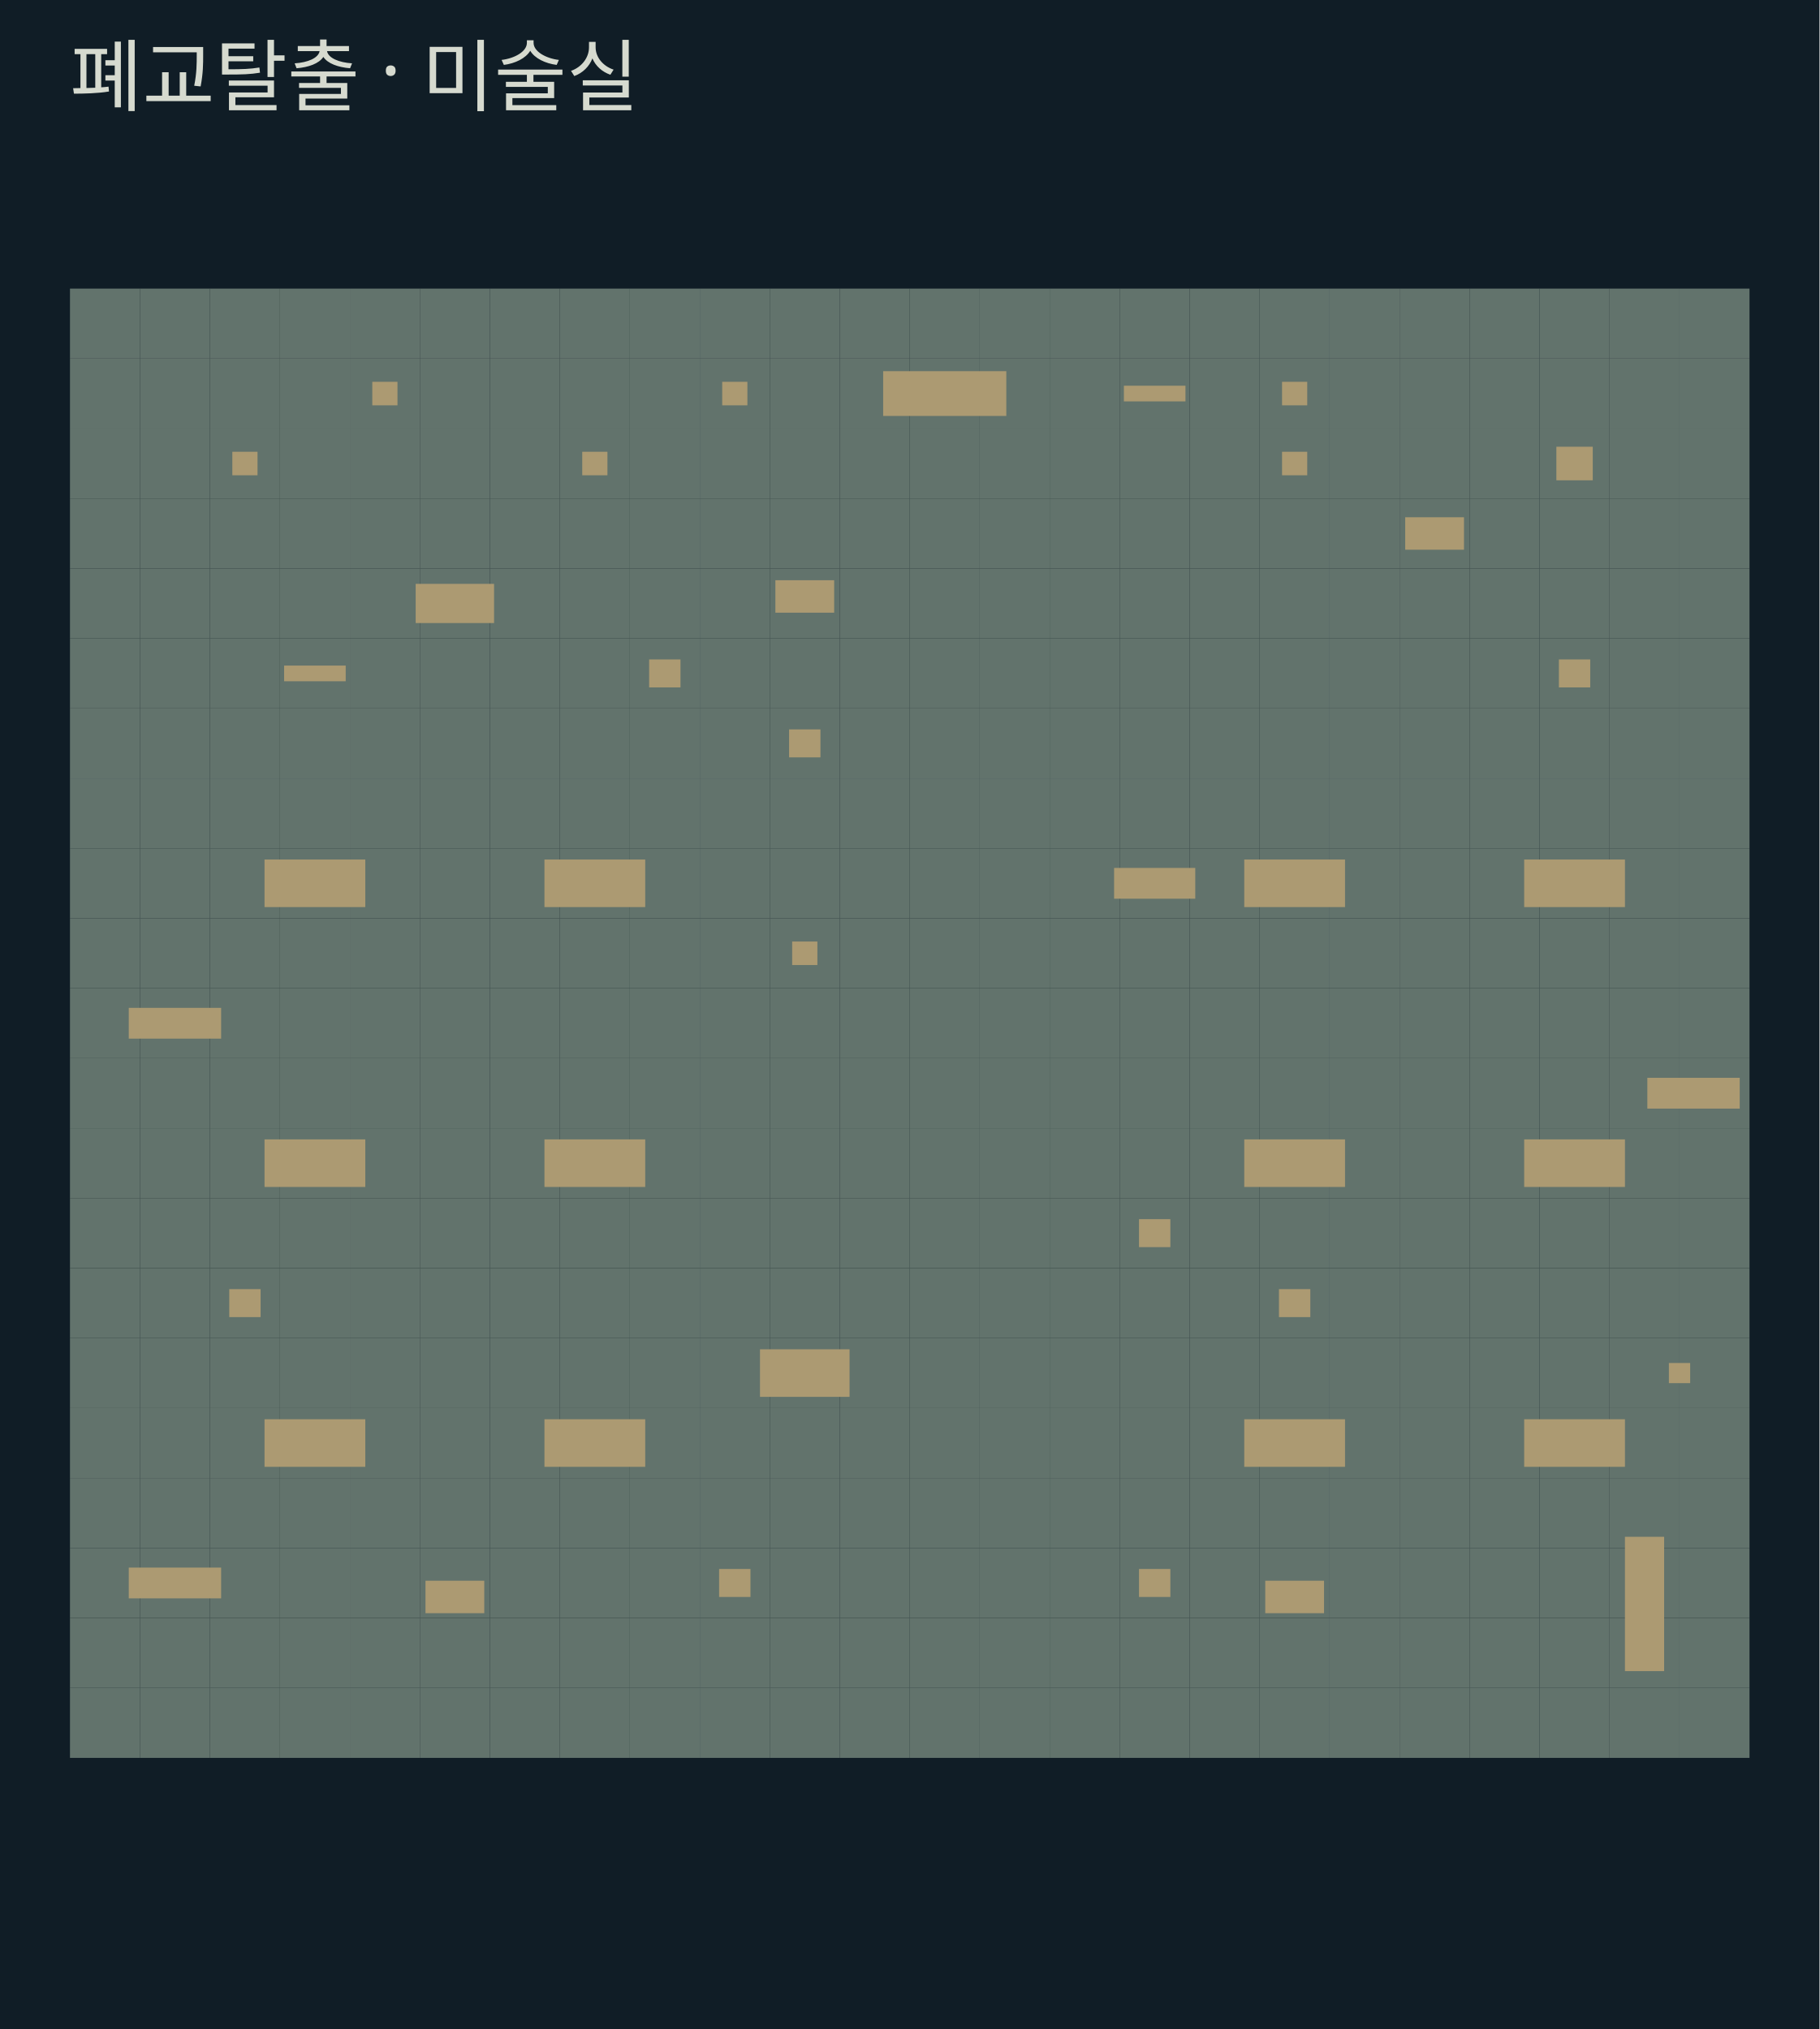
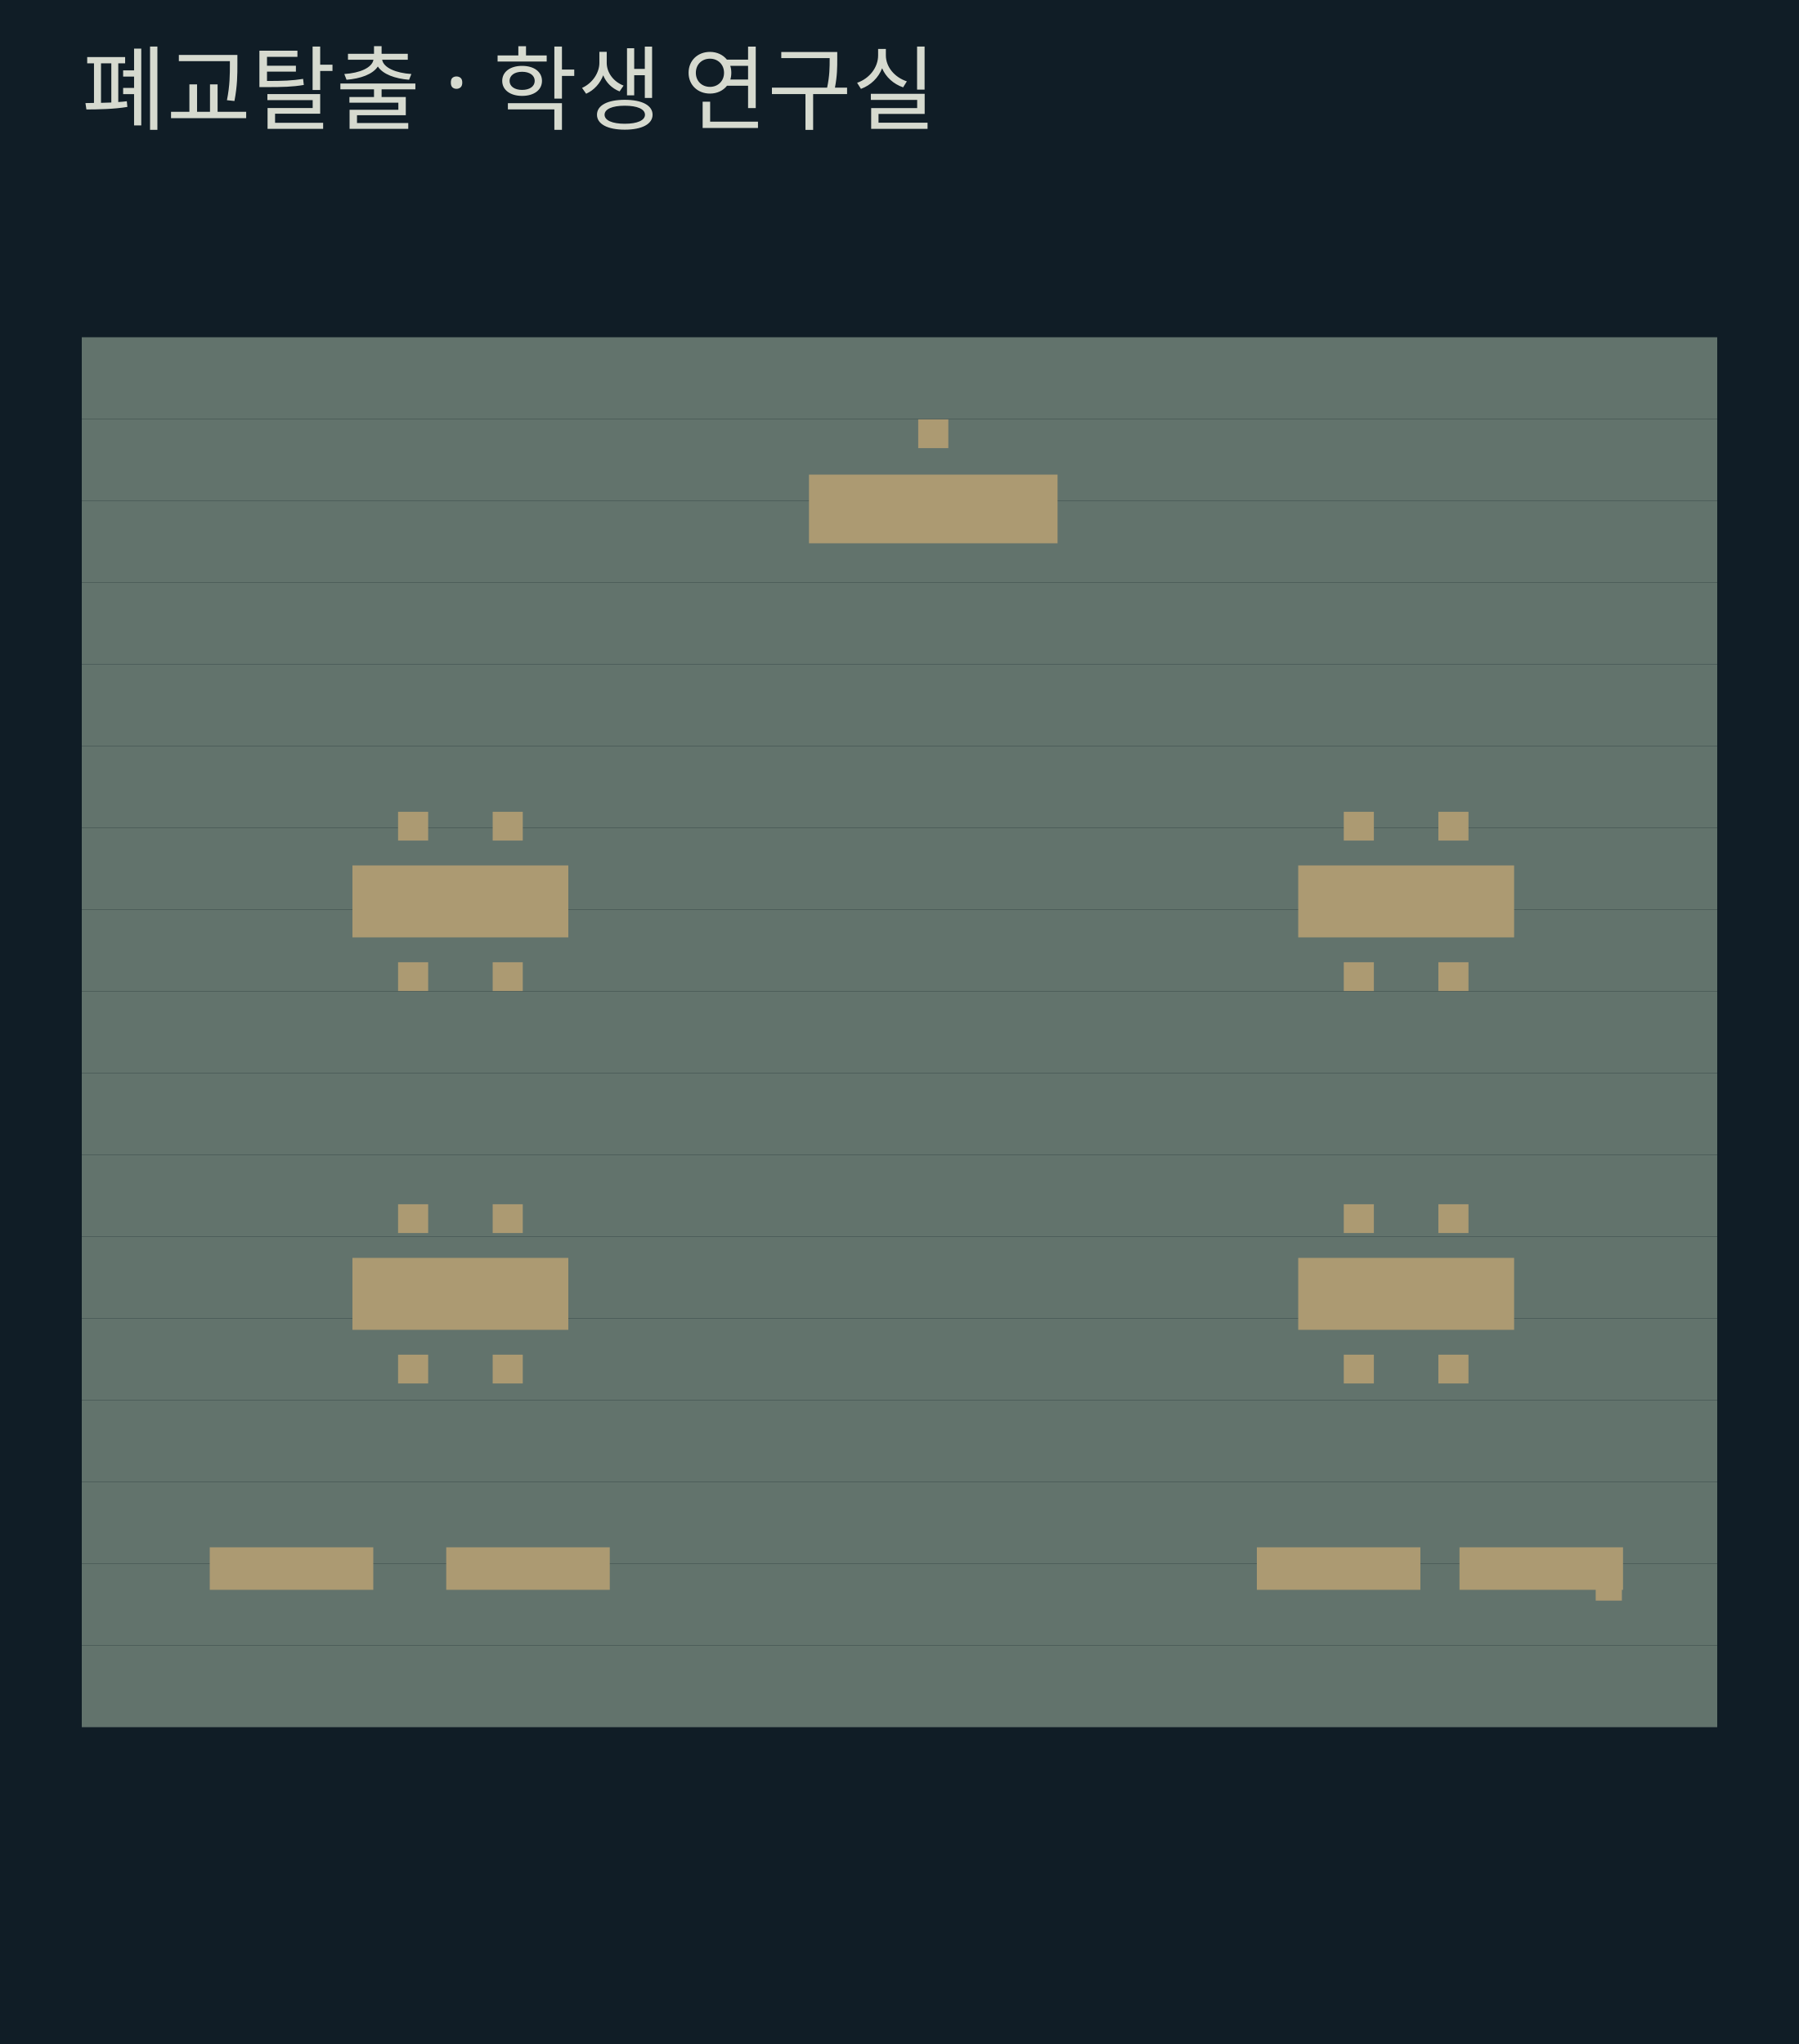
- <svg xmlns="http://www.w3.org/2000/svg" viewBox="0 0 416 464">
-   <rect width="416" height="464" fill="#101d26" />
+ <svg xmlns="http://www.w3.org/2000/svg" viewBox="0 0 352 400">
+   <rect width="352" height="400" fill="#101d26" />
  <style>text{font:10px sans-serif;fill:#d6dacf}</style>
-   <text x="16" y="24" style="font-size:18px">폐교탈출 · 미술실</text>
-   <rect x="16" y="386" width="16" height="16" fill="#62736c" />
-   <rect x="16" y="370" width="16" height="16" fill="#62736c" />
-   <rect x="16" y="354" width="16" height="16" fill="#62736c" />
-   <rect x="16" y="338" width="16" height="16" fill="#62736c" />
+   <text x="16" y="24" style="font-size:18px">폐교탈출 · 학생 연구실</text>
  <rect x="16" y="322" width="16" height="16" fill="#62736c" />
  <rect x="16" y="306" width="16" height="16" fill="#62736c" />
  <rect x="16" y="290" width="16" height="16" fill="#62736c" />
  <rect x="16" y="274" width="16" height="16" fill="#62736c" />
  <rect x="16" y="258" width="16" height="16" fill="#62736c" />
  <rect x="16" y="242" width="16" height="16" fill="#62736c" />
  <rect x="16" y="226" width="16" height="16" fill="#62736c" />
  <rect x="16" y="210" width="16" height="16" fill="#62736c" />
  <rect x="16" y="194" width="16" height="16" fill="#62736c" />
  <rect x="16" y="178" width="16" height="16" fill="#62736c" />
  <rect x="16" y="162" width="16" height="16" fill="#62736c" />
  <rect x="16" y="146" width="16" height="16" fill="#62736c" />
  <rect x="16" y="130" width="16" height="16" fill="#62736c" />
  <rect x="16" y="114" width="16" height="16" fill="#62736c" />
  <rect x="16" y="98" width="16" height="16" fill="#62736c" />
  <rect x="16" y="82" width="16" height="16" fill="#62736c" />
  <rect x="16" y="66" width="16" height="16" fill="#62736c" />
-   <rect x="32" y="386" width="16" height="16" fill="#62736c" />
-   <rect x="32" y="370" width="16" height="16" fill="#62736c" />
-   <rect x="32" y="354" width="16" height="16" fill="#62736c" />
-   <rect x="32" y="338" width="16" height="16" fill="#62736c" />
  <rect x="32" y="322" width="16" height="16" fill="#62736c" />
  <rect x="32" y="306" width="16" height="16" fill="#62736c" />
  <rect x="32" y="290" width="16" height="16" fill="#62736c" />
  <rect x="32" y="274" width="16" height="16" fill="#62736c" />
  <rect x="32" y="258" width="16" height="16" fill="#62736c" />
  <rect x="32" y="242" width="16" height="16" fill="#62736c" />
  <rect x="32" y="226" width="16" height="16" fill="#62736c" />
  <rect x="32" y="210" width="16" height="16" fill="#62736c" />
  <rect x="32" y="194" width="16" height="16" fill="#62736c" />
  <rect x="32" y="178" width="16" height="16" fill="#62736c" />
  <rect x="32" y="162" width="16" height="16" fill="#62736c" />
  <rect x="32" y="146" width="16" height="16" fill="#62736c" />
  <rect x="32" y="130" width="16" height="16" fill="#62736c" />
  <rect x="32" y="114" width="16" height="16" fill="#62736c" />
  <rect x="32" y="98" width="16" height="16" fill="#62736c" />
  <rect x="32" y="82" width="16" height="16" fill="#62736c" />
  <rect x="32" y="66" width="16" height="16" fill="#62736c" />
-   <rect x="48" y="386" width="16" height="16" fill="#62736c" />
-   <rect x="48" y="370" width="16" height="16" fill="#62736c" />
-   <rect x="48" y="354" width="16" height="16" fill="#62736c" />
-   <rect x="48" y="338" width="16" height="16" fill="#62736c" />
  <rect x="48" y="322" width="16" height="16" fill="#62736c" />
  <rect x="48" y="306" width="16" height="16" fill="#62736c" />
  <rect x="48" y="290" width="16" height="16" fill="#62736c" />
  <rect x="48" y="274" width="16" height="16" fill="#62736c" />
  <rect x="48" y="258" width="16" height="16" fill="#62736c" />
  <rect x="48" y="242" width="16" height="16" fill="#62736c" />
  <rect x="48" y="226" width="16" height="16" fill="#62736c" />
  <rect x="48" y="210" width="16" height="16" fill="#62736c" />
  <rect x="48" y="194" width="16" height="16" fill="#62736c" />
  <rect x="48" y="178" width="16" height="16" fill="#62736c" />
  <rect x="48" y="162" width="16" height="16" fill="#62736c" />
  <rect x="48" y="146" width="16" height="16" fill="#62736c" />
  <rect x="48" y="130" width="16" height="16" fill="#62736c" />
  <rect x="48" y="114" width="16" height="16" fill="#62736c" />
  <rect x="48" y="98" width="16" height="16" fill="#62736c" />
  <rect x="48" y="82" width="16" height="16" fill="#62736c" />
  <rect x="48" y="66" width="16" height="16" fill="#62736c" />
-   <rect x="64" y="386" width="16" height="16" fill="#62736c" />
-   <rect x="64" y="370" width="16" height="16" fill="#62736c" />
-   <rect x="64" y="354" width="16" height="16" fill="#62736c" />
-   <rect x="64" y="338" width="16" height="16" fill="#62736c" />
  <rect x="64" y="322" width="16" height="16" fill="#62736c" />
  <rect x="64" y="306" width="16" height="16" fill="#62736c" />
  <rect x="64" y="290" width="16" height="16" fill="#62736c" />
  <rect x="64" y="274" width="16" height="16" fill="#62736c" />
  <rect x="64" y="258" width="16" height="16" fill="#62736c" />
  <rect x="64" y="242" width="16" height="16" fill="#62736c" />
  <rect x="64" y="226" width="16" height="16" fill="#62736c" />
  <rect x="64" y="210" width="16" height="16" fill="#62736c" />
  <rect x="64" y="194" width="16" height="16" fill="#62736c" />
  <rect x="64" y="178" width="16" height="16" fill="#62736c" />
  <rect x="64" y="162" width="16" height="16" fill="#62736c" />
  <rect x="64" y="146" width="16" height="16" fill="#62736c" />
  <rect x="64" y="130" width="16" height="16" fill="#62736c" />
  <rect x="64" y="114" width="16" height="16" fill="#62736c" />
  <rect x="64" y="98" width="16" height="16" fill="#62736c" />
  <rect x="64" y="82" width="16" height="16" fill="#62736c" />
  <rect x="64" y="66" width="16" height="16" fill="#62736c" />
-   <rect x="80" y="386" width="16" height="16" fill="#62736c" />
-   <rect x="80" y="370" width="16" height="16" fill="#62736c" />
-   <rect x="80" y="354" width="16" height="16" fill="#62736c" />
-   <rect x="80" y="338" width="16" height="16" fill="#62736c" />
  <rect x="80" y="322" width="16" height="16" fill="#62736c" />
  <rect x="80" y="306" width="16" height="16" fill="#62736c" />
  <rect x="80" y="290" width="16" height="16" fill="#62736c" />
  <rect x="80" y="274" width="16" height="16" fill="#62736c" />
  <rect x="80" y="258" width="16" height="16" fill="#62736c" />
  <rect x="80" y="242" width="16" height="16" fill="#62736c" />
  <rect x="80" y="226" width="16" height="16" fill="#62736c" />
  <rect x="80" y="210" width="16" height="16" fill="#62736c" />
  <rect x="80" y="194" width="16" height="16" fill="#62736c" />
  <rect x="80" y="178" width="16" height="16" fill="#62736c" />
  <rect x="80" y="162" width="16" height="16" fill="#62736c" />
  <rect x="80" y="146" width="16" height="16" fill="#62736c" />
  <rect x="80" y="130" width="16" height="16" fill="#62736c" />
  <rect x="80" y="114" width="16" height="16" fill="#62736c" />
  <rect x="80" y="98" width="16" height="16" fill="#62736c" />
  <rect x="80" y="82" width="16" height="16" fill="#62736c" />
  <rect x="80" y="66" width="16" height="16" fill="#62736c" />
-   <rect x="96" y="386" width="16" height="16" fill="#62736c" />
-   <rect x="96" y="370" width="16" height="16" fill="#62736c" />
-   <rect x="96" y="354" width="16" height="16" fill="#62736c" />
-   <rect x="96" y="338" width="16" height="16" fill="#62736c" />
  <rect x="96" y="322" width="16" height="16" fill="#62736c" />
  <rect x="96" y="306" width="16" height="16" fill="#62736c" />
  <rect x="96" y="290" width="16" height="16" fill="#62736c" />
  <rect x="96" y="274" width="16" height="16" fill="#62736c" />
  <rect x="96" y="258" width="16" height="16" fill="#62736c" />
  <rect x="96" y="242" width="16" height="16" fill="#62736c" />
  <rect x="96" y="226" width="16" height="16" fill="#62736c" />
  <rect x="96" y="210" width="16" height="16" fill="#62736c" />
  <rect x="96" y="194" width="16" height="16" fill="#62736c" />
  <rect x="96" y="178" width="16" height="16" fill="#62736c" />
  <rect x="96" y="162" width="16" height="16" fill="#62736c" />
  <rect x="96" y="146" width="16" height="16" fill="#62736c" />
  <rect x="96" y="130" width="16" height="16" fill="#62736c" />
  <rect x="96" y="114" width="16" height="16" fill="#62736c" />
  <rect x="96" y="98" width="16" height="16" fill="#62736c" />
  <rect x="96" y="82" width="16" height="16" fill="#62736c" />
  <rect x="96" y="66" width="16" height="16" fill="#62736c" />
-   <rect x="112" y="386" width="16" height="16" fill="#62736c" />
-   <rect x="112" y="370" width="16" height="16" fill="#62736c" />
-   <rect x="112" y="354" width="16" height="16" fill="#62736c" />
-   <rect x="112" y="338" width="16" height="16" fill="#62736c" />
  <rect x="112" y="322" width="16" height="16" fill="#62736c" />
  <rect x="112" y="306" width="16" height="16" fill="#62736c" />
  <rect x="112" y="290" width="16" height="16" fill="#62736c" />
  <rect x="112" y="274" width="16" height="16" fill="#62736c" />
  <rect x="112" y="258" width="16" height="16" fill="#62736c" />
  <rect x="112" y="242" width="16" height="16" fill="#62736c" />
  <rect x="112" y="226" width="16" height="16" fill="#62736c" />
  <rect x="112" y="210" width="16" height="16" fill="#62736c" />
  <rect x="112" y="194" width="16" height="16" fill="#62736c" />
  <rect x="112" y="178" width="16" height="16" fill="#62736c" />
  <rect x="112" y="162" width="16" height="16" fill="#62736c" />
  <rect x="112" y="146" width="16" height="16" fill="#62736c" />
  <rect x="112" y="130" width="16" height="16" fill="#62736c" />
  <rect x="112" y="114" width="16" height="16" fill="#62736c" />
  <rect x="112" y="98" width="16" height="16" fill="#62736c" />
  <rect x="112" y="82" width="16" height="16" fill="#62736c" />
  <rect x="112" y="66" width="16" height="16" fill="#62736c" />
-   <rect x="128" y="386" width="16" height="16" fill="#62736c" />
-   <rect x="128" y="370" width="16" height="16" fill="#62736c" />
-   <rect x="128" y="354" width="16" height="16" fill="#62736c" />
-   <rect x="128" y="338" width="16" height="16" fill="#62736c" />
  <rect x="128" y="322" width="16" height="16" fill="#62736c" />
  <rect x="128" y="306" width="16" height="16" fill="#62736c" />
  <rect x="128" y="290" width="16" height="16" fill="#62736c" />
  <rect x="128" y="274" width="16" height="16" fill="#62736c" />
  <rect x="128" y="258" width="16" height="16" fill="#62736c" />
  <rect x="128" y="242" width="16" height="16" fill="#62736c" />
  <rect x="128" y="226" width="16" height="16" fill="#62736c" />
  <rect x="128" y="210" width="16" height="16" fill="#62736c" />
  <rect x="128" y="194" width="16" height="16" fill="#62736c" />
  <rect x="128" y="178" width="16" height="16" fill="#62736c" />
  <rect x="128" y="162" width="16" height="16" fill="#62736c" />
  <rect x="128" y="146" width="16" height="16" fill="#62736c" />
  <rect x="128" y="130" width="16" height="16" fill="#62736c" />
  <rect x="128" y="114" width="16" height="16" fill="#62736c" />
  <rect x="128" y="98" width="16" height="16" fill="#62736c" />
  <rect x="128" y="82" width="16" height="16" fill="#62736c" />
  <rect x="128" y="66" width="16" height="16" fill="#62736c" />
-   <rect x="144" y="386" width="16" height="16" fill="#62736c" />
-   <rect x="144" y="370" width="16" height="16" fill="#62736c" />
-   <rect x="144" y="354" width="16" height="16" fill="#62736c" />
-   <rect x="144" y="338" width="16" height="16" fill="#62736c" />
  <rect x="144" y="322" width="16" height="16" fill="#62736c" />
  <rect x="144" y="306" width="16" height="16" fill="#62736c" />
  <rect x="144" y="290" width="16" height="16" fill="#62736c" />
  <rect x="144" y="274" width="16" height="16" fill="#62736c" />
  <rect x="144" y="258" width="16" height="16" fill="#62736c" />
  <rect x="144" y="242" width="16" height="16" fill="#62736c" />
  <rect x="144" y="226" width="16" height="16" fill="#62736c" />
  <rect x="144" y="210" width="16" height="16" fill="#62736c" />
  <rect x="144" y="194" width="16" height="16" fill="#62736c" />
  <rect x="144" y="178" width="16" height="16" fill="#62736c" />
  <rect x="144" y="162" width="16" height="16" fill="#62736c" />
  <rect x="144" y="146" width="16" height="16" fill="#62736c" />
  <rect x="144" y="130" width="16" height="16" fill="#62736c" />
  <rect x="144" y="114" width="16" height="16" fill="#62736c" />
  <rect x="144" y="98" width="16" height="16" fill="#62736c" />
  <rect x="144" y="82" width="16" height="16" fill="#62736c" />
  <rect x="144" y="66" width="16" height="16" fill="#62736c" />
-   <rect x="160" y="386" width="16" height="16" fill="#62736c" />
-   <rect x="160" y="370" width="16" height="16" fill="#62736c" />
-   <rect x="160" y="354" width="16" height="16" fill="#62736c" />
-   <rect x="160" y="338" width="16" height="16" fill="#62736c" />
  <rect x="160" y="322" width="16" height="16" fill="#62736c" />
  <rect x="160" y="306" width="16" height="16" fill="#62736c" />
  <rect x="160" y="290" width="16" height="16" fill="#62736c" />
  <rect x="160" y="274" width="16" height="16" fill="#62736c" />
  <rect x="160" y="258" width="16" height="16" fill="#62736c" />
  <rect x="160" y="242" width="16" height="16" fill="#62736c" />
  <rect x="160" y="226" width="16" height="16" fill="#62736c" />
  <rect x="160" y="210" width="16" height="16" fill="#62736c" />
  <rect x="160" y="194" width="16" height="16" fill="#62736c" />
  <rect x="160" y="178" width="16" height="16" fill="#62736c" />
  <rect x="160" y="162" width="16" height="16" fill="#62736c" />
  <rect x="160" y="146" width="16" height="16" fill="#62736c" />
  <rect x="160" y="130" width="16" height="16" fill="#62736c" />
  <rect x="160" y="114" width="16" height="16" fill="#62736c" />
  <rect x="160" y="98" width="16" height="16" fill="#62736c" />
  <rect x="160" y="82" width="16" height="16" fill="#62736c" />
  <rect x="160" y="66" width="16" height="16" fill="#62736c" />
-   <rect x="176" y="386" width="16" height="16" fill="#62736c" />
-   <rect x="176" y="370" width="16" height="16" fill="#62736c" />
-   <rect x="176" y="354" width="16" height="16" fill="#62736c" />
-   <rect x="176" y="338" width="16" height="16" fill="#62736c" />
  <rect x="176" y="322" width="16" height="16" fill="#62736c" />
  <rect x="176" y="306" width="16" height="16" fill="#62736c" />
  <rect x="176" y="290" width="16" height="16" fill="#62736c" />
  <rect x="176" y="274" width="16" height="16" fill="#62736c" />
  <rect x="176" y="258" width="16" height="16" fill="#62736c" />
  <rect x="176" y="242" width="16" height="16" fill="#62736c" />
  <rect x="176" y="226" width="16" height="16" fill="#62736c" />
  <rect x="176" y="210" width="16" height="16" fill="#62736c" />
  <rect x="176" y="194" width="16" height="16" fill="#62736c" />
  <rect x="176" y="178" width="16" height="16" fill="#62736c" />
  <rect x="176" y="162" width="16" height="16" fill="#62736c" />
  <rect x="176" y="146" width="16" height="16" fill="#62736c" />
  <rect x="176" y="130" width="16" height="16" fill="#62736c" />
  <rect x="176" y="114" width="16" height="16" fill="#62736c" />
  <rect x="176" y="98" width="16" height="16" fill="#62736c" />
  <rect x="176" y="82" width="16" height="16" fill="#62736c" />
  <rect x="176" y="66" width="16" height="16" fill="#62736c" />
-   <rect x="192" y="386" width="16" height="16" fill="#62736c" />
-   <rect x="192" y="370" width="16" height="16" fill="#62736c" />
-   <rect x="192" y="354" width="16" height="16" fill="#62736c" />
-   <rect x="192" y="338" width="16" height="16" fill="#62736c" />
  <rect x="192" y="322" width="16" height="16" fill="#62736c" />
  <rect x="192" y="306" width="16" height="16" fill="#62736c" />
  <rect x="192" y="290" width="16" height="16" fill="#62736c" />
  <rect x="192" y="274" width="16" height="16" fill="#62736c" />
  <rect x="192" y="258" width="16" height="16" fill="#62736c" />
  <rect x="192" y="242" width="16" height="16" fill="#62736c" />
  <rect x="192" y="226" width="16" height="16" fill="#62736c" />
  <rect x="192" y="210" width="16" height="16" fill="#62736c" />
  <rect x="192" y="194" width="16" height="16" fill="#62736c" />
  <rect x="192" y="178" width="16" height="16" fill="#62736c" />
  <rect x="192" y="162" width="16" height="16" fill="#62736c" />
  <rect x="192" y="146" width="16" height="16" fill="#62736c" />
  <rect x="192" y="130" width="16" height="16" fill="#62736c" />
  <rect x="192" y="114" width="16" height="16" fill="#62736c" />
  <rect x="192" y="98" width="16" height="16" fill="#62736c" />
  <rect x="192" y="82" width="16" height="16" fill="#62736c" />
  <rect x="192" y="66" width="16" height="16" fill="#62736c" />
-   <rect x="208" y="386" width="16" height="16" fill="#62736c" />
-   <rect x="208" y="370" width="16" height="16" fill="#62736c" />
-   <rect x="208" y="354" width="16" height="16" fill="#62736c" />
-   <rect x="208" y="338" width="16" height="16" fill="#62736c" />
  <rect x="208" y="322" width="16" height="16" fill="#62736c" />
  <rect x="208" y="306" width="16" height="16" fill="#62736c" />
  <rect x="208" y="290" width="16" height="16" fill="#62736c" />
  <rect x="208" y="274" width="16" height="16" fill="#62736c" />
  <rect x="208" y="258" width="16" height="16" fill="#62736c" />
  <rect x="208" y="242" width="16" height="16" fill="#62736c" />
  <rect x="208" y="226" width="16" height="16" fill="#62736c" />
  <rect x="208" y="210" width="16" height="16" fill="#62736c" />
  <rect x="208" y="194" width="16" height="16" fill="#62736c" />
  <rect x="208" y="178" width="16" height="16" fill="#62736c" />
  <rect x="208" y="162" width="16" height="16" fill="#62736c" />
  <rect x="208" y="146" width="16" height="16" fill="#62736c" />
  <rect x="208" y="130" width="16" height="16" fill="#62736c" />
  <rect x="208" y="114" width="16" height="16" fill="#62736c" />
  <rect x="208" y="98" width="16" height="16" fill="#62736c" />
  <rect x="208" y="82" width="16" height="16" fill="#62736c" />
  <rect x="208" y="66" width="16" height="16" fill="#62736c" />
-   <rect x="224" y="386" width="16" height="16" fill="#62736c" />
-   <rect x="224" y="370" width="16" height="16" fill="#62736c" />
-   <rect x="224" y="354" width="16" height="16" fill="#62736c" />
-   <rect x="224" y="338" width="16" height="16" fill="#62736c" />
  <rect x="224" y="322" width="16" height="16" fill="#62736c" />
  <rect x="224" y="306" width="16" height="16" fill="#62736c" />
  <rect x="224" y="290" width="16" height="16" fill="#62736c" />
  <rect x="224" y="274" width="16" height="16" fill="#62736c" />
  <rect x="224" y="258" width="16" height="16" fill="#62736c" />
  <rect x="224" y="242" width="16" height="16" fill="#62736c" />
  <rect x="224" y="226" width="16" height="16" fill="#62736c" />
  <rect x="224" y="210" width="16" height="16" fill="#62736c" />
  <rect x="224" y="194" width="16" height="16" fill="#62736c" />
  <rect x="224" y="178" width="16" height="16" fill="#62736c" />
  <rect x="224" y="162" width="16" height="16" fill="#62736c" />
  <rect x="224" y="146" width="16" height="16" fill="#62736c" />
  <rect x="224" y="130" width="16" height="16" fill="#62736c" />
  <rect x="224" y="114" width="16" height="16" fill="#62736c" />
  <rect x="224" y="98" width="16" height="16" fill="#62736c" />
  <rect x="224" y="82" width="16" height="16" fill="#62736c" />
  <rect x="224" y="66" width="16" height="16" fill="#62736c" />
-   <rect x="240" y="386" width="16" height="16" fill="#62736c" />
-   <rect x="240" y="370" width="16" height="16" fill="#62736c" />
-   <rect x="240" y="354" width="16" height="16" fill="#62736c" />
-   <rect x="240" y="338" width="16" height="16" fill="#62736c" />
  <rect x="240" y="322" width="16" height="16" fill="#62736c" />
  <rect x="240" y="306" width="16" height="16" fill="#62736c" />
  <rect x="240" y="290" width="16" height="16" fill="#62736c" />
  <rect x="240" y="274" width="16" height="16" fill="#62736c" />
  <rect x="240" y="258" width="16" height="16" fill="#62736c" />
  <rect x="240" y="242" width="16" height="16" fill="#62736c" />
  <rect x="240" y="226" width="16" height="16" fill="#62736c" />
  <rect x="240" y="210" width="16" height="16" fill="#62736c" />
  <rect x="240" y="194" width="16" height="16" fill="#62736c" />
  <rect x="240" y="178" width="16" height="16" fill="#62736c" />
  <rect x="240" y="162" width="16" height="16" fill="#62736c" />
  <rect x="240" y="146" width="16" height="16" fill="#62736c" />
  <rect x="240" y="130" width="16" height="16" fill="#62736c" />
  <rect x="240" y="114" width="16" height="16" fill="#62736c" />
  <rect x="240" y="98" width="16" height="16" fill="#62736c" />
  <rect x="240" y="82" width="16" height="16" fill="#62736c" />
  <rect x="240" y="66" width="16" height="16" fill="#62736c" />
-   <rect x="256" y="386" width="16" height="16" fill="#62736c" />
-   <rect x="256" y="370" width="16" height="16" fill="#62736c" />
-   <rect x="256" y="354" width="16" height="16" fill="#62736c" />
-   <rect x="256" y="338" width="16" height="16" fill="#62736c" />
  <rect x="256" y="322" width="16" height="16" fill="#62736c" />
  <rect x="256" y="306" width="16" height="16" fill="#62736c" />
  <rect x="256" y="290" width="16" height="16" fill="#62736c" />
  <rect x="256" y="274" width="16" height="16" fill="#62736c" />
  <rect x="256" y="258" width="16" height="16" fill="#62736c" />
  <rect x="256" y="242" width="16" height="16" fill="#62736c" />
  <rect x="256" y="226" width="16" height="16" fill="#62736c" />
  <rect x="256" y="210" width="16" height="16" fill="#62736c" />
  <rect x="256" y="194" width="16" height="16" fill="#62736c" />
  <rect x="256" y="178" width="16" height="16" fill="#62736c" />
  <rect x="256" y="162" width="16" height="16" fill="#62736c" />
  <rect x="256" y="146" width="16" height="16" fill="#62736c" />
  <rect x="256" y="130" width="16" height="16" fill="#62736c" />
  <rect x="256" y="114" width="16" height="16" fill="#62736c" />
  <rect x="256" y="98" width="16" height="16" fill="#62736c" />
  <rect x="256" y="82" width="16" height="16" fill="#62736c" />
  <rect x="256" y="66" width="16" height="16" fill="#62736c" />
-   <rect x="272" y="386" width="16" height="16" fill="#62736c" />
-   <rect x="272" y="370" width="16" height="16" fill="#62736c" />
-   <rect x="272" y="354" width="16" height="16" fill="#62736c" />
-   <rect x="272" y="338" width="16" height="16" fill="#62736c" />
  <rect x="272" y="322" width="16" height="16" fill="#62736c" />
  <rect x="272" y="306" width="16" height="16" fill="#62736c" />
  <rect x="272" y="290" width="16" height="16" fill="#62736c" />
  <rect x="272" y="274" width="16" height="16" fill="#62736c" />
  <rect x="272" y="258" width="16" height="16" fill="#62736c" />
  <rect x="272" y="242" width="16" height="16" fill="#62736c" />
  <rect x="272" y="226" width="16" height="16" fill="#62736c" />
  <rect x="272" y="210" width="16" height="16" fill="#62736c" />
  <rect x="272" y="194" width="16" height="16" fill="#62736c" />
  <rect x="272" y="178" width="16" height="16" fill="#62736c" />
  <rect x="272" y="162" width="16" height="16" fill="#62736c" />
  <rect x="272" y="146" width="16" height="16" fill="#62736c" />
  <rect x="272" y="130" width="16" height="16" fill="#62736c" />
  <rect x="272" y="114" width="16" height="16" fill="#62736c" />
  <rect x="272" y="98" width="16" height="16" fill="#62736c" />
  <rect x="272" y="82" width="16" height="16" fill="#62736c" />
  <rect x="272" y="66" width="16" height="16" fill="#62736c" />
-   <rect x="288" y="386" width="16" height="16" fill="#62736c" />
-   <rect x="288" y="370" width="16" height="16" fill="#62736c" />
-   <rect x="288" y="354" width="16" height="16" fill="#62736c" />
-   <rect x="288" y="338" width="16" height="16" fill="#62736c" />
  <rect x="288" y="322" width="16" height="16" fill="#62736c" />
  <rect x="288" y="306" width="16" height="16" fill="#62736c" />
  <rect x="288" y="290" width="16" height="16" fill="#62736c" />
  <rect x="288" y="274" width="16" height="16" fill="#62736c" />
  <rect x="288" y="258" width="16" height="16" fill="#62736c" />
  <rect x="288" y="242" width="16" height="16" fill="#62736c" />
  <rect x="288" y="226" width="16" height="16" fill="#62736c" />
  <rect x="288" y="210" width="16" height="16" fill="#62736c" />
  <rect x="288" y="194" width="16" height="16" fill="#62736c" />
  <rect x="288" y="178" width="16" height="16" fill="#62736c" />
  <rect x="288" y="162" width="16" height="16" fill="#62736c" />
  <rect x="288" y="146" width="16" height="16" fill="#62736c" />
  <rect x="288" y="130" width="16" height="16" fill="#62736c" />
  <rect x="288" y="114" width="16" height="16" fill="#62736c" />
  <rect x="288" y="98" width="16" height="16" fill="#62736c" />
  <rect x="288" y="82" width="16" height="16" fill="#62736c" />
  <rect x="288" y="66" width="16" height="16" fill="#62736c" />
-   <rect x="304" y="386" width="16" height="16" fill="#62736c" />
-   <rect x="304" y="370" width="16" height="16" fill="#62736c" />
-   <rect x="304" y="354" width="16" height="16" fill="#62736c" />
-   <rect x="304" y="338" width="16" height="16" fill="#62736c" />
  <rect x="304" y="322" width="16" height="16" fill="#62736c" />
  <rect x="304" y="306" width="16" height="16" fill="#62736c" />
  <rect x="304" y="290" width="16" height="16" fill="#62736c" />
  <rect x="304" y="274" width="16" height="16" fill="#62736c" />
  <rect x="304" y="258" width="16" height="16" fill="#62736c" />
  <rect x="304" y="242" width="16" height="16" fill="#62736c" />
  <rect x="304" y="226" width="16" height="16" fill="#62736c" />
  <rect x="304" y="210" width="16" height="16" fill="#62736c" />
  <rect x="304" y="194" width="16" height="16" fill="#62736c" />
  <rect x="304" y="178" width="16" height="16" fill="#62736c" />
  <rect x="304" y="162" width="16" height="16" fill="#62736c" />
  <rect x="304" y="146" width="16" height="16" fill="#62736c" />
  <rect x="304" y="130" width="16" height="16" fill="#62736c" />
  <rect x="304" y="114" width="16" height="16" fill="#62736c" />
  <rect x="304" y="98" width="16" height="16" fill="#62736c" />
  <rect x="304" y="82" width="16" height="16" fill="#62736c" />
  <rect x="304" y="66" width="16" height="16" fill="#62736c" />
-   <rect x="320" y="386" width="16" height="16" fill="#62736c" />
-   <rect x="320" y="370" width="16" height="16" fill="#62736c" />
-   <rect x="320" y="354" width="16" height="16" fill="#62736c" />
-   <rect x="320" y="338" width="16" height="16" fill="#62736c" />
  <rect x="320" y="322" width="16" height="16" fill="#62736c" />
  <rect x="320" y="306" width="16" height="16" fill="#62736c" />
  <rect x="320" y="290" width="16" height="16" fill="#62736c" />
  <rect x="320" y="274" width="16" height="16" fill="#62736c" />
  <rect x="320" y="258" width="16" height="16" fill="#62736c" />
  <rect x="320" y="242" width="16" height="16" fill="#62736c" />
  <rect x="320" y="226" width="16" height="16" fill="#62736c" />
  <rect x="320" y="210" width="16" height="16" fill="#62736c" />
  <rect x="320" y="194" width="16" height="16" fill="#62736c" />
  <rect x="320" y="178" width="16" height="16" fill="#62736c" />
  <rect x="320" y="162" width="16" height="16" fill="#62736c" />
  <rect x="320" y="146" width="16" height="16" fill="#62736c" />
  <rect x="320" y="130" width="16" height="16" fill="#62736c" />
  <rect x="320" y="114" width="16" height="16" fill="#62736c" />
  <rect x="320" y="98" width="16" height="16" fill="#62736c" />
  <rect x="320" y="82" width="16" height="16" fill="#62736c" />
  <rect x="320" y="66" width="16" height="16" fill="#62736c" />
-   <rect x="336" y="386" width="16" height="16" fill="#62736c" />
-   <rect x="336" y="370" width="16" height="16" fill="#62736c" />
-   <rect x="336" y="354" width="16" height="16" fill="#62736c" />
-   <rect x="336" y="338" width="16" height="16" fill="#62736c" />
-   <rect x="336" y="322" width="16" height="16" fill="#62736c" />
-   <rect x="336" y="306" width="16" height="16" fill="#62736c" />
-   <rect x="336" y="290" width="16" height="16" fill="#62736c" />
-   <rect x="336" y="274" width="16" height="16" fill="#62736c" />
-   <rect x="336" y="258" width="16" height="16" fill="#62736c" />
-   <rect x="336" y="242" width="16" height="16" fill="#62736c" />
-   <rect x="336" y="226" width="16" height="16" fill="#62736c" />
-   <rect x="336" y="210" width="16" height="16" fill="#62736c" />
-   <rect x="336" y="194" width="16" height="16" fill="#62736c" />
-   <rect x="336" y="178" width="16" height="16" fill="#62736c" />
-   <rect x="336" y="162" width="16" height="16" fill="#62736c" />
-   <rect x="336" y="146" width="16" height="16" fill="#62736c" />
-   <rect x="336" y="130" width="16" height="16" fill="#62736c" />
-   <rect x="336" y="114" width="16" height="16" fill="#62736c" />
-   <rect x="336" y="98" width="16" height="16" fill="#62736c" />
-   <rect x="336" y="82" width="16" height="16" fill="#62736c" />
-   <rect x="336" y="66" width="16" height="16" fill="#62736c" />
-   <rect x="352" y="386" width="16" height="16" fill="#62736c" />
-   <rect x="352" y="370" width="16" height="16" fill="#62736c" />
-   <rect x="352" y="354" width="16" height="16" fill="#62736c" />
-   <rect x="352" y="338" width="16" height="16" fill="#62736c" />
-   <rect x="352" y="322" width="16" height="16" fill="#62736c" />
-   <rect x="352" y="306" width="16" height="16" fill="#62736c" />
-   <rect x="352" y="290" width="16" height="16" fill="#62736c" />
-   <rect x="352" y="274" width="16" height="16" fill="#62736c" />
-   <rect x="352" y="258" width="16" height="16" fill="#62736c" />
-   <rect x="352" y="242" width="16" height="16" fill="#62736c" />
-   <rect x="352" y="226" width="16" height="16" fill="#62736c" />
-   <rect x="352" y="210" width="16" height="16" fill="#62736c" />
-   <rect x="352" y="194" width="16" height="16" fill="#62736c" />
-   <rect x="352" y="178" width="16" height="16" fill="#62736c" />
-   <rect x="352" y="162" width="16" height="16" fill="#62736c" />
-   <rect x="352" y="146" width="16" height="16" fill="#62736c" />
-   <rect x="352" y="130" width="16" height="16" fill="#62736c" />
-   <rect x="352" y="114" width="16" height="16" fill="#62736c" />
-   <rect x="352" y="98" width="16" height="16" fill="#62736c" />
-   <rect x="352" y="82" width="16" height="16" fill="#62736c" />
-   <rect x="352" y="66" width="16" height="16" fill="#62736c" />
-   <rect x="368" y="386" width="16" height="16" fill="#62736c" />
-   <rect x="368" y="370" width="16" height="16" fill="#62736c" />
-   <rect x="368" y="354" width="16" height="16" fill="#62736c" />
-   <rect x="368" y="338" width="16" height="16" fill="#62736c" />
-   <rect x="368" y="322" width="16" height="16" fill="#62736c" />
-   <rect x="368" y="306" width="16" height="16" fill="#62736c" />
-   <rect x="368" y="290" width="16" height="16" fill="#62736c" />
-   <rect x="368" y="274" width="16" height="16" fill="#62736c" />
-   <rect x="368" y="258" width="16" height="16" fill="#62736c" />
-   <rect x="368" y="242" width="16" height="16" fill="#62736c" />
-   <rect x="368" y="226" width="16" height="16" fill="#62736c" />
-   <rect x="368" y="210" width="16" height="16" fill="#62736c" />
-   <rect x="368" y="194" width="16" height="16" fill="#62736c" />
-   <rect x="368" y="178" width="16" height="16" fill="#62736c" />
-   <rect x="368" y="162" width="16" height="16" fill="#62736c" />
-   <rect x="368" y="146" width="16" height="16" fill="#62736c" />
-   <rect x="368" y="130" width="16" height="16" fill="#62736c" />
-   <rect x="368" y="114" width="16" height="16" fill="#62736c" />
-   <rect x="368" y="98" width="16" height="16" fill="#62736c" />
-   <rect x="368" y="82" width="16" height="16" fill="#62736c" />
-   <rect x="368" y="66" width="16" height="16" fill="#62736c" />
-   <rect x="384" y="386" width="16" height="16" fill="#62736c" />
-   <rect x="384" y="370" width="16" height="16" fill="#62736c" />
-   <rect x="384" y="354" width="16" height="16" fill="#62736c" />
-   <rect x="384" y="338" width="16" height="16" fill="#62736c" />
-   <rect x="384" y="322" width="16" height="16" fill="#62736c" />
-   <rect x="384" y="306" width="16" height="16" fill="#62736c" />
-   <rect x="384" y="290" width="16" height="16" fill="#62736c" />
-   <rect x="384" y="274" width="16" height="16" fill="#62736c" />
-   <rect x="384" y="258" width="16" height="16" fill="#62736c" />
-   <rect x="384" y="242" width="16" height="16" fill="#62736c" />
-   <rect x="384" y="226" width="16" height="16" fill="#62736c" />
-   <rect x="384" y="210" width="16" height="16" fill="#62736c" />
-   <rect x="384" y="194" width="16" height="16" fill="#62736c" />
-   <rect x="384" y="178" width="16" height="16" fill="#62736c" />
-   <rect x="384" y="162" width="16" height="16" fill="#62736c" />
-   <rect x="384" y="146" width="16" height="16" fill="#62736c" />
-   <rect x="384" y="130" width="16" height="16" fill="#62736c" />
-   <rect x="384" y="114" width="16" height="16" fill="#62736c" />
-   <rect x="384" y="98" width="16" height="16" fill="#62736c" />
-   <rect x="384" y="82" width="16" height="16" fill="#62736c" />
-   <rect x="384" y="66" width="16" height="16" fill="#62736c" />
-   <rect x="60.48" y="324.56" width="23.04" height="10.88" fill="#ac9a72" />
-   <rect x="60.48" y="260.56" width="23.04" height="10.88" fill="#ac9a72" />
-   <rect x="60.48" y="196.56" width="23.04" height="10.88" fill="#ac9a72" />
-   <rect x="124.48" y="324.56" width="23.04" height="10.88" fill="#ac9a72" />
-   <rect x="124.48" y="260.56" width="23.04" height="10.88" fill="#ac9a72" />
-   <rect x="124.48" y="196.56" width="23.04" height="10.88" fill="#ac9a72" />
-   <rect x="284.48" y="324.56" width="23.04" height="10.88" fill="#ac9a72" />
-   <rect x="284.48" y="260.56" width="23.04" height="10.88" fill="#ac9a72" />
-   <rect x="284.48" y="196.56" width="23.04" height="10.88" fill="#ac9a72" />
-   <rect x="348.48" y="324.56" width="23.04" height="10.88" fill="#ac9a72" />
-   <rect x="348.48" y="260.56" width="23.04" height="10.88" fill="#ac9a72" />
-   <rect x="348.48" y="196.56" width="23.04" height="10.88" fill="#ac9a72" />
-   <rect x="53.12" y="103.312" width="5.76" height="5.376" fill="#ac9a72" />
-   <rect x="133.12" y="103.312" width="5.76" height="5.376" fill="#ac9a72" />
-   <rect x="293.12" y="103.312" width="5.76" height="5.376" fill="#ac9a72" />
-   <rect x="52.416" y="294.8" width="7.168" height="6.4" fill="#ac9a72" />
-   <rect x="148.416" y="150.8" width="7.168" height="6.4" fill="#ac9a72" />
-   <rect x="292.416" y="294.8" width="7.168" height="6.4" fill="#ac9a72" />
-   <rect x="356.416" y="150.8" width="7.168" height="6.4" fill="#ac9a72" />
-   <rect x="201.92" y="84.88" width="28.16" height="10.24" fill="#ac9a72" />
-   <rect x="371.52" y="351.44" width="8.96" height="30.72" fill="#ac9a72" />
-   <rect x="355.84" y="102.16" width="8.32" height="7.68" fill="#ac9a72" />
-   <rect x="95.04" y="133.52" width="17.92" height="8.96" fill="#ac9a72" />
-   <rect x="173.76" y="308.56" width="20.48" height="10.88" fill="#ac9a72" />
-   <rect x="181.12" y="215.312" width="5.76" height="5.376" fill="#ac9a72" />
-   <rect x="260.416" y="278.8" width="7.168" height="6.4" fill="#ac9a72" />
-   <rect x="254.72" y="198.48" width="18.56" height="7.04" fill="#ac9a72" />
-   <rect x="29.44" y="358.48" width="21.12" height="7.04" fill="#ac9a72" />
-   <rect x="29.44" y="230.48" width="21.12" height="7.04" fill="#ac9a72" />
-   <rect x="376.64" y="246.48" width="21.12" height="7.04" fill="#ac9a72" />
-   <rect x="97.28" y="361.488" width="13.44" height="7.424" fill="#ac9a72" />
-   <rect x="289.28" y="361.488" width="13.44" height="7.424" fill="#ac9a72" />
-   <rect x="177.28" y="132.688" width="13.44" height="7.424" fill="#ac9a72" />
-   <rect x="321.28" y="118.288" width="13.44" height="7.424" fill="#ac9a72" />
-   <rect x="64.96" y="152.208" width="14.08" height="3.584" fill="#ac9a72" />
-   <rect x="256.96" y="88.208" width="14.08" height="3.584" fill="#ac9a72" />
-   <rect x="85.12" y="87.312" width="5.76" height="5.376" fill="#ac9a72" />
-   <rect x="165.12" y="87.312" width="5.76" height="5.376" fill="#ac9a72" />
-   <rect x="293.12" y="87.312" width="5.76" height="5.376" fill="#ac9a72" />
-   <rect x="164.416" y="358.8" width="7.168" height="6.4" fill="#ac9a72" />
-   <rect x="260.416" y="358.8" width="7.168" height="6.4" fill="#ac9a72" />
-   <rect x="180.416" y="166.8" width="7.168" height="6.4" fill="#ac9a72" />
-   <rect x="381.568" y="311.696" width="4.864" height="4.608" fill="#ac9a72" />
+   <rect x="68.96" y="246.16" width="42.24" height="14.08" fill="#ac9a72" />
+   <rect x="77.888" y="265.104" width="5.888" height="5.632" fill="#ac9a72" />
+   <rect x="77.888" y="235.664" width="5.888" height="5.632" fill="#ac9a72" />
+   <rect x="96.4" y="265.104" width="5.888" height="5.632" fill="#ac9a72" />
+   <rect x="96.4" y="235.664" width="5.888" height="5.632" fill="#ac9a72" />
+   <rect x="68.96" y="169.36" width="42.24" height="14.08" fill="#ac9a72" />
+   <rect x="77.888" y="188.304" width="5.888" height="5.632" fill="#ac9a72" />
+   <rect x="77.888" y="158.864" width="5.888" height="5.632" fill="#ac9a72" />
+   <rect x="96.4" y="188.304" width="5.888" height="5.632" fill="#ac9a72" />
+   <rect x="96.4" y="158.864" width="5.888" height="5.632" fill="#ac9a72" />
+   <rect x="254.016" y="246.16" width="42.24" height="14.08" fill="#ac9a72" />
+   <rect x="262.928" y="265.104" width="5.888" height="5.632" fill="#ac9a72" />
+   <rect x="262.928" y="235.664" width="5.888" height="5.632" fill="#ac9a72" />
+   <rect x="281.44" y="265.104" width="5.888" height="5.632" fill="#ac9a72" />
+   <rect x="281.44" y="235.664" width="5.888" height="5.632" fill="#ac9a72" />
+   <rect x="254.016" y="169.36" width="42.24" height="14.08" fill="#ac9a72" />
+   <rect x="262.928" y="188.304" width="5.888" height="5.632" fill="#ac9a72" />
+   <rect x="262.928" y="158.864" width="5.888" height="5.632" fill="#ac9a72" />
+   <rect x="281.44" y="188.304" width="5.888" height="5.632" fill="#ac9a72" />
+   <rect x="281.44" y="158.864" width="5.888" height="5.632" fill="#ac9a72" />
+   <rect x="158.288" y="92.88" width="48.64" height="13.44" fill="#ac9a72" />
+   <rect x="179.664" y="82.064" width="5.888" height="5.632" fill="#ac9a72" />
+   <rect x="41.04" y="302.8" width="32.0" height="8.32" fill="#ac9a72" />
+   <rect x="87.312" y="302.8" width="32.0" height="8.32" fill="#ac9a72" />
+   <rect x="245.92" y="302.8" width="32.0" height="8.32" fill="#ac9a72" />
+   <rect x="285.568" y="302.8" width="32.0" height="8.32" fill="#ac9a72" />
+   <rect x="312.224" y="308.368" width="5.12" height="4.864" fill="#ac9a72" />
</svg>
